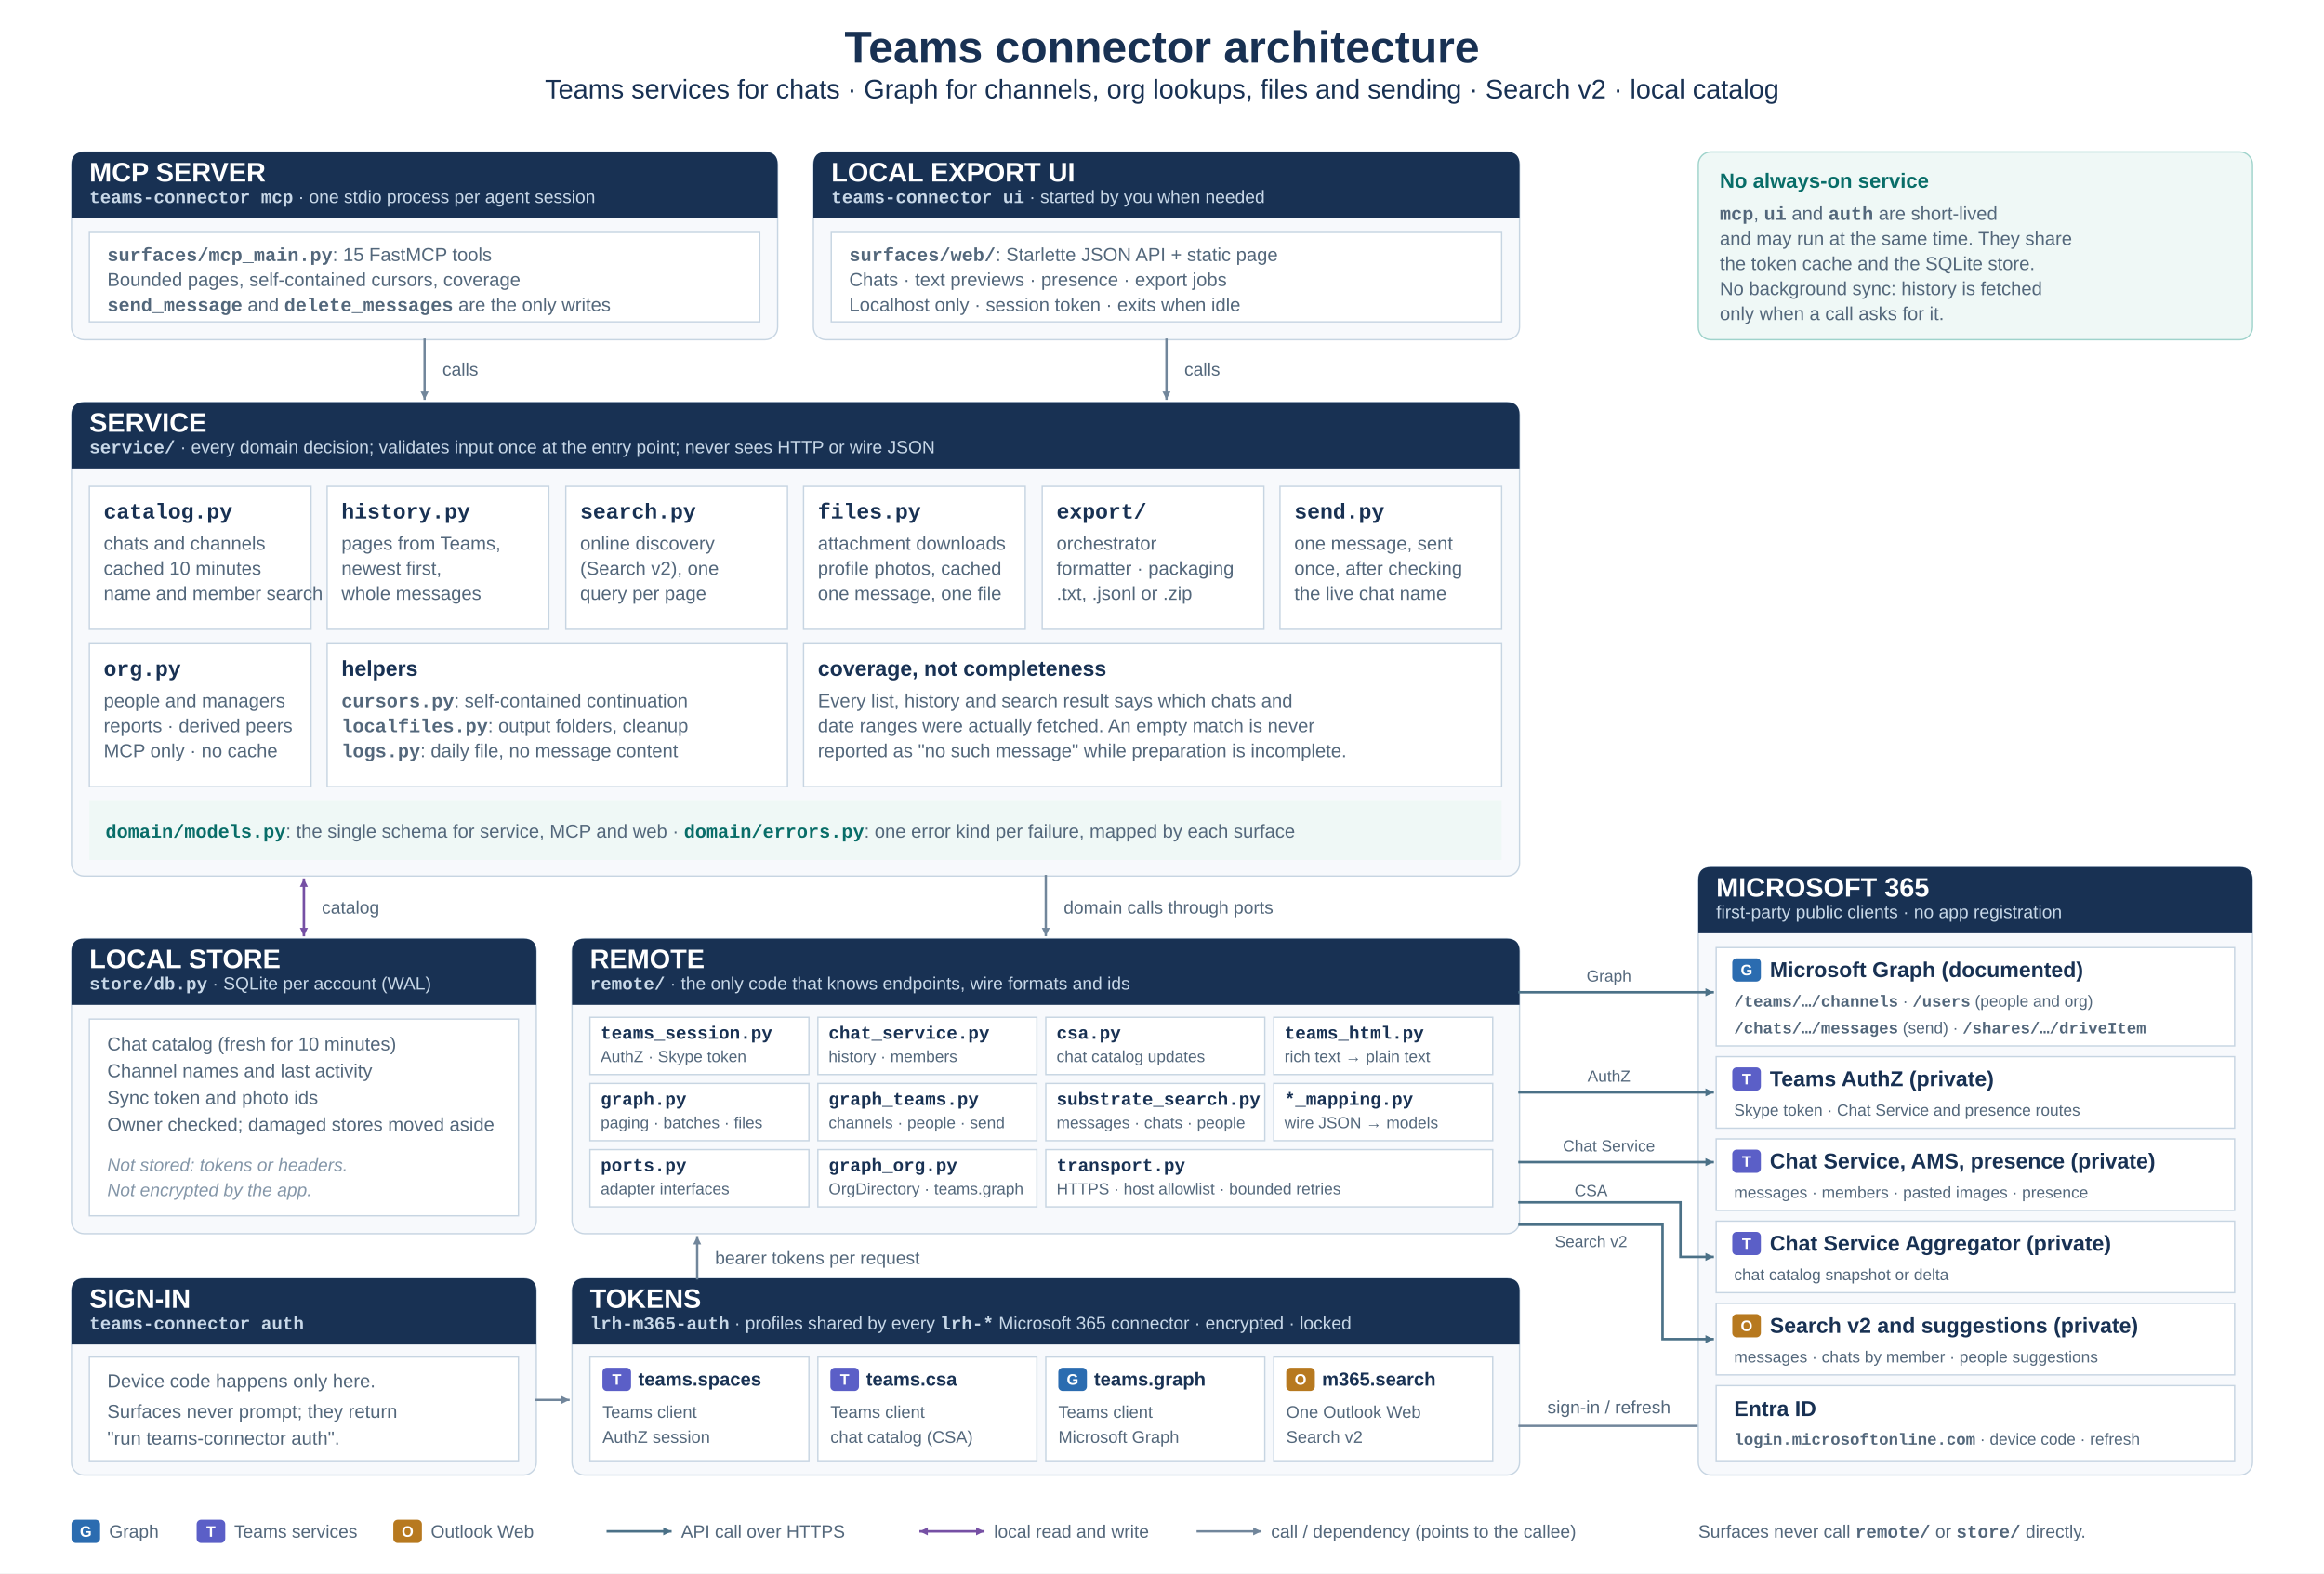
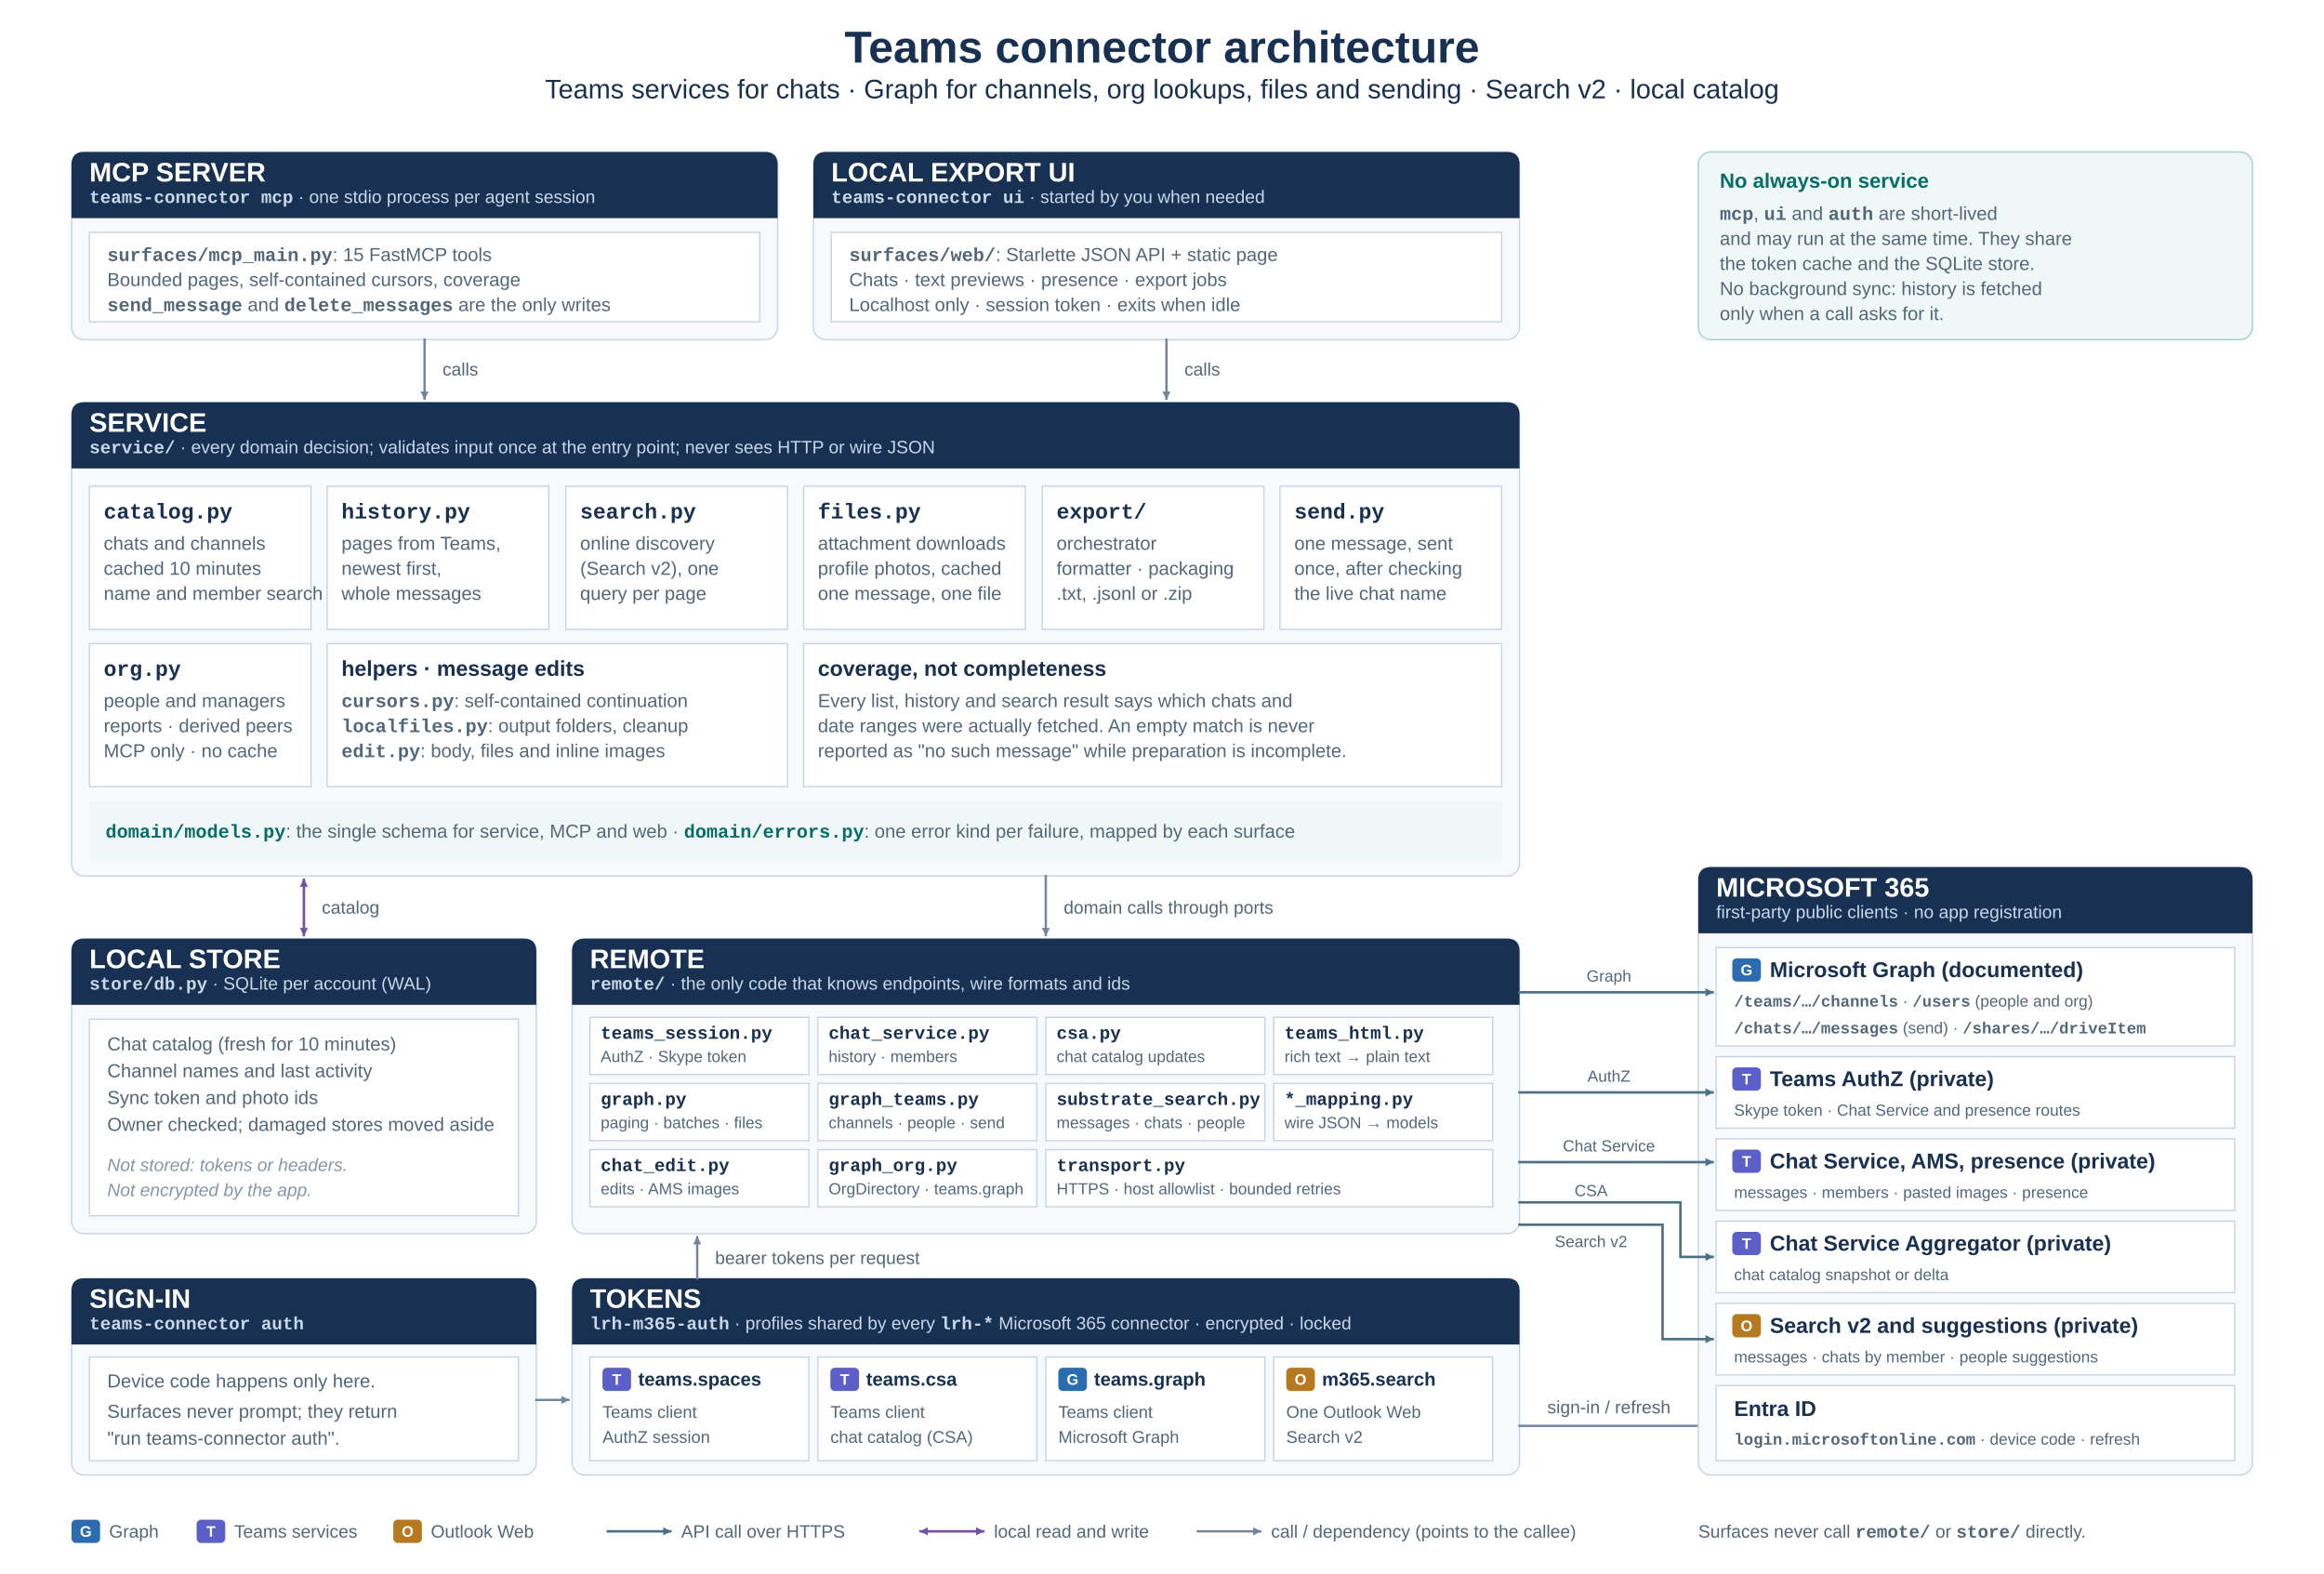
<svg xmlns="http://www.w3.org/2000/svg" width="2600" height="1760" viewBox="0 0 2600 1760" role="img" aria-labelledby="title description">
  <defs>
    <style>
      text { font-family: Arial, Helvetica, sans-serif; }
      .title { fill: #183153; font-size: 50px; font-weight: 700; }
      .subtitle { fill: #183153; font-size: 30px; }
      .card-title { fill: #fff; font-size: 30px; font-weight: 700; }
      .card-subtitle { fill: #c8d8e8; font-size: 20px; }
      .section-title { fill: #183153; font-size: 24px; font-weight: 700; }
      .detail { fill: #53677b; font-size: 21px; }
      .muted { fill: #8496a8; font-size: 20px; font-style: italic; }
      .code { font-family: "Courier New", Consolas, monospace; font-weight: 700; }
      .badge { fill: #fff; font-size: 17px; font-weight: 700; }
      .note-title { fill: #086d68; font-size: 23px; font-weight: 700; }
      .flow-label { fill: #53677b; font-size: 20px; }
      .call-flow { fill: none; stroke: #71869b; stroke-width: 2.6; stroke-linecap: square; stroke-linejoin: miter; marker-end: url(#arrow); }
      .api-flow { fill: none; stroke: #4b7187; stroke-width: 2.8; stroke-linecap: square; marker-end: url(#api-arrow); }
      .local-flow { fill: none; stroke: #7650a4; stroke-width: 2.8; stroke-linecap: square; marker-start: url(#purple-arrow); marker-end: url(#purple-arrow); }
    </style>
    <marker id="arrow" markerWidth="9" markerHeight="9" refX="8" refY="4.5" orient="auto" markerUnits="userSpaceOnUse">
      <path d="M0 0 L9 4.5 L0 9 Z" fill="#71869b" />
    </marker>
    <marker id="api-arrow" markerWidth="9" markerHeight="9" refX="8" refY="4.5" orient="auto" markerUnits="userSpaceOnUse">
      <path d="M0 0 L9 4.5 L0 9 Z" fill="#4b7187" />
    </marker>
    <marker id="purple-arrow" markerWidth="9" markerHeight="9" refX="8" refY="4.5" orient="auto-start-reverse" markerUnits="userSpaceOnUse">
      <path d="M0 0 L9 4.5 L0 9 Z" fill="#7650a4" />
    </marker>
  </defs>
  <rect width="2600" height="1760" fill="#fff" />
  <text class="title" x="1300" y="70" text-anchor="middle">Teams connector architecture</text>
  <text class="subtitle" x="1300" y="110" text-anchor="middle">Teams services for chats · Graph for channels, org lookups, files and sending · Search v2 · local catalog</text>
  <rect x="80" y="170" width="790" height="210" rx="14" fill="#f7f9fc" stroke="#c7d5e2" stroke-width="1.5" />
  <path d="M80 244 V184 Q80 170 94 170 H856 Q870 170 870 184 V244 Z" fill="#183153" />
  <text class="card-title" x="100" y="203">MCP SERVER</text>
  <text class="card-subtitle" x="100" y="227">
    <tspan class="code">teams-connector mcp</tspan> · one stdio process per agent session</text>
  <rect x="100" y="260" width="750" height="100" fill="#fff" stroke="#c7d5e2" stroke-width="1.5" />
  <text class="detail" x="120" y="292">
    <tspan class="code">surfaces/mcp_main.py</tspan>: 15 FastMCP tools</text>
  <text class="detail" x="120" y="320">Bounded pages, self-contained cursors, coverage</text>
  <text class="detail" x="120" y="348">
    <tspan class="code">send_message</tspan> and <tspan class="code">delete_messages</tspan> are the only writes</text>
  <rect x="910" y="170" width="790" height="210" rx="14" fill="#f7f9fc" stroke="#c7d5e2" stroke-width="1.5" />
  <path d="M910 244 V184 Q910 170 924 170 H1686 Q1700 170 1700 184 V244 Z" fill="#183153" />
  <text class="card-title" x="930" y="203">LOCAL EXPORT UI</text>
  <text class="card-subtitle" x="930" y="227">
    <tspan class="code">teams-connector ui</tspan> · started by you when needed</text>
  <rect x="930" y="260" width="750" height="100" fill="#fff" stroke="#c7d5e2" stroke-width="1.5" />
  <text class="detail" x="950" y="292">
    <tspan class="code">surfaces/web/</tspan>: Starlette JSON API + static page</text>
  <text class="detail" x="950" y="320">Chats · text previews · presence · export jobs</text>
  <text class="detail" x="950" y="348">Localhost only · session token · exits when idle</text>
  <rect x="1900" y="170" width="620" height="210" rx="14" fill="#eff8f6" stroke="#9fd3cb" stroke-width="1.5" />
  <text class="note-title" x="1924" y="210">No always-on service</text>
  <text class="detail" x="1924" y="246">
    <tspan class="code">mcp</tspan>, <tspan class="code">ui</tspan> and <tspan class="code">auth</tspan> are short-lived</text>
  <text class="detail" x="1924" y="274">and may run at the same time. They share</text>
  <text class="detail" x="1924" y="302">the token cache and the SQLite store.</text>
  <text class="detail" x="1924" y="330">No background sync: history is fetched</text>
  <text class="detail" x="1924" y="358">only when a call asks for it.</text>
  <path class="call-flow" d="M475 380 V446" />
  <path class="call-flow" d="M1305 380 V446" />
  <text class="flow-label" x="495" y="420">calls</text>
  <text class="flow-label" x="1325" y="420">calls</text>
  <rect x="80" y="450" width="1620" height="530" rx="14" fill="#f7f9fc" stroke="#c7d5e2" stroke-width="1.5" />
  <path d="M80 524 V464 Q80 450 94 450 H1686 Q1700 450 1700 464 V524 Z" fill="#183153" />
  <text class="card-title" x="100" y="483">SERVICE</text>
  <text class="card-subtitle" x="100" y="507">
    <tspan class="code">service/</tspan> · every domain decision; validates input once at the entry point; never sees HTTP or wire JSON</text>
  <rect x="100" y="544" width="248" height="160" fill="#fff" stroke="#c7d5e2" stroke-width="1.5" />
  <text class="section-title code" x="116" y="580">catalog.py</text>
  <text class="detail" x="116" y="615">chats and channels</text>
  <text class="detail" x="116" y="643">cached 10 minutes</text>
  <text class="detail" x="116" y="671">name and member search</text>
  <rect x="366" y="544" width="248" height="160" fill="#fff" stroke="#c7d5e2" stroke-width="1.5" />
  <text class="section-title code" x="382" y="580">history.py</text>
  <text class="detail" x="382" y="615">pages from Teams,</text>
  <text class="detail" x="382" y="643">newest first,</text>
  <text class="detail" x="382" y="671">whole messages</text>
  <rect x="633" y="544" width="248" height="160" fill="#fff" stroke="#c7d5e2" stroke-width="1.5" />
  <text class="section-title code" x="649" y="580">search.py</text>
  <text class="detail" x="649" y="615">online discovery</text>
  <text class="detail" x="649" y="643">(Search v2), one</text>
  <text class="detail" x="649" y="671">query per page</text>
  <rect x="899" y="544" width="248" height="160" fill="#fff" stroke="#c7d5e2" stroke-width="1.5" />
  <text class="section-title code" x="915" y="580">files.py</text>
  <text class="detail" x="915" y="615">attachment downloads</text>
  <text class="detail" x="915" y="643">profile photos, cached</text>
  <text class="detail" x="915" y="671">one message, one file</text>
  <rect x="1166" y="544" width="248" height="160" fill="#fff" stroke="#c7d5e2" stroke-width="1.5" />
  <text class="section-title code" x="1182" y="580">export/</text>
  <text class="detail" x="1182" y="615">orchestrator</text>
  <text class="detail" x="1182" y="643">formatter · packaging</text>
  <text class="detail" x="1182" y="671">.txt, .jsonl or .zip</text>
  <rect x="1432" y="544" width="248" height="160" fill="#fff" stroke="#c7d5e2" stroke-width="1.5" />
  <text class="section-title code" x="1448" y="580">send.py</text>
  <text class="detail" x="1448" y="615">one message, sent</text>
  <text class="detail" x="1448" y="643">once, after checking</text>
  <text class="detail" x="1448" y="671">the live chat name</text>
  <rect x="100" y="720" width="248" height="160" fill="#fff" stroke="#c7d5e2" stroke-width="1.5" />
  <text class="section-title code" x="116" y="756">org.py</text>
  <text class="detail" x="116" y="791">people and managers</text>
  <text class="detail" x="116" y="819">reports · derived peers</text>
  <text class="detail" x="116" y="847">MCP only · no cache</text>
  <rect x="366" y="720" width="515" height="160" fill="#fff" stroke="#c7d5e2" stroke-width="1.5" />
-   <text class="section-title" x="382" y="756">helpers</text>
+   <text class="section-title" x="382" y="756">helpers · message edits</text>
  <text class="detail" x="382" y="791">
    <tspan class="code">cursors.py</tspan>: self-contained continuation</text>
  <text class="detail" x="382" y="819">
    <tspan class="code">localfiles.py</tspan>: output folders, cleanup</text>
  <text class="detail" x="382" y="847">
-     <tspan class="code">logs.py</tspan>: daily file, no message content</text>
+     <tspan class="code">edit.py</tspan>: body, files and inline images</text>
  <rect x="899" y="720" width="781" height="160" fill="#fff" stroke="#c7d5e2" stroke-width="1.5" />
  <text class="section-title" x="915" y="756">coverage, not completeness</text>
  <text class="detail" x="915" y="791">Every list, history and search result says which chats and</text>
  <text class="detail" x="915" y="819">date ranges were actually fetched. An empty match is never</text>
  <text class="detail" x="915" y="847">reported as "no such message" while preparation is incomplete.</text>
  <rect x="100" y="896" width="1580" height="66" fill="#eff8f6" />
  <text class="detail" x="118" y="937">
    <tspan class="code" fill="#086d68">domain/models.py</tspan>: the single schema for service, MCP and web  ·  <tspan class="code" fill="#086d68">domain/errors.py</tspan>: one error kind per failure, mapped by each surface</text>
  <path class="local-flow" d="M340 984 V1046" />
  <text class="flow-label" x="360" y="1022">catalog</text>
  <path class="call-flow" d="M1170 980 V1046" />
  <text class="flow-label" x="1190" y="1022">domain calls through ports</text>
  <rect x="80" y="1050" width="520" height="330" rx="14" fill="#f7f9fc" stroke="#c7d5e2" stroke-width="1.5" />
  <path d="M80 1124 V1064 Q80 1050 94 1050 H586 Q600 1050 600 1064 V1124 Z" fill="#183153" />
  <text class="card-title" x="100" y="1083">LOCAL STORE</text>
  <text class="card-subtitle" x="100" y="1107">
    <tspan class="code">store/db.py</tspan> · SQLite per account (WAL)</text>
  <rect x="100" y="1140" width="480" height="220" fill="#fff" stroke="#c7d5e2" stroke-width="1.5" />
  <text class="detail" x="120" y="1175">Chat catalog (fresh for 10 minutes)</text>
  <text class="detail" x="120" y="1205">Channel names and last activity</text>
  <text class="detail" x="120" y="1235">Sync token and photo ids</text>
  <text class="detail" x="120" y="1265">Owner checked; damaged stores moved aside</text>
  <text class="muted" x="120" y="1310">Not stored: tokens or headers.</text>
  <text class="muted" x="120" y="1338">Not encrypted by the app.</text>
  <rect x="640" y="1050" width="1060" height="330" rx="14" fill="#f7f9fc" stroke="#c7d5e2" stroke-width="1.5" />
  <path d="M640 1124 V1064 Q640 1050 654 1050 H1686 Q1700 1050 1700 1064 V1124 Z" fill="#183153" />
  <text class="card-title" x="660" y="1083">REMOTE</text>
  <text class="card-subtitle" x="660" y="1107">
    <tspan class="code">remote/</tspan> · the only code that knows endpoints, wire formats and ids</text>
  <rect x="660" y="1138" width="245" height="64" fill="#fff" stroke="#c7d5e2" stroke-width="1.5" />
  <text class="section-title code" x="672" y="1162" style="font-size:20px">teams_session.py</text>
  <text class="detail" x="672" y="1188" style="font-size:18px">AuthZ · Skype token</text>
  <rect x="915" y="1138" width="245" height="64" fill="#fff" stroke="#c7d5e2" stroke-width="1.5" />
  <text class="section-title code" x="927" y="1162" style="font-size:20px">chat_service.py</text>
  <text class="detail" x="927" y="1188" style="font-size:18px">history · members</text>
  <rect x="1170" y="1138" width="245" height="64" fill="#fff" stroke="#c7d5e2" stroke-width="1.5" />
  <text class="section-title code" x="1182" y="1162" style="font-size:20px">csa.py</text>
  <text class="detail" x="1182" y="1188" style="font-size:18px">chat catalog updates</text>
  <rect x="1425" y="1138" width="245" height="64" fill="#fff" stroke="#c7d5e2" stroke-width="1.5" />
  <text class="section-title code" x="1437" y="1162" style="font-size:20px">teams_html.py</text>
  <text class="detail" x="1437" y="1188" style="font-size:18px">rich text → plain text</text>
  <rect x="660" y="1212" width="245" height="64" fill="#fff" stroke="#c7d5e2" stroke-width="1.5" />
  <text class="section-title code" x="672" y="1236" style="font-size:20px">graph.py</text>
  <text class="detail" x="672" y="1262" style="font-size:18px">paging · batches · files</text>
  <rect x="915" y="1212" width="245" height="64" fill="#fff" stroke="#c7d5e2" stroke-width="1.5" />
  <text class="section-title code" x="927" y="1236" style="font-size:20px">graph_teams.py</text>
  <text class="detail" x="927" y="1262" style="font-size:18px">channels · people · send</text>
  <rect x="1170" y="1212" width="245" height="64" fill="#fff" stroke="#c7d5e2" stroke-width="1.5" />
  <text class="section-title code" x="1182" y="1236" style="font-size:20px">substrate_search.py</text>
  <text class="detail" x="1182" y="1262" style="font-size:18px">messages · chats · people</text>
  <rect x="1425" y="1212" width="245" height="64" fill="#fff" stroke="#c7d5e2" stroke-width="1.5" />
  <text class="section-title code" x="1437" y="1236" style="font-size:20px">*_mapping.py</text>
  <text class="detail" x="1437" y="1262" style="font-size:18px">wire JSON → models</text>
  <rect x="660" y="1286" width="245" height="64" fill="#fff" stroke="#c7d5e2" stroke-width="1.5" />
-   <text class="section-title code" x="672" y="1310" style="font-size:20px">ports.py</text>
-   <text class="detail" x="672" y="1336" style="font-size:18px">adapter interfaces</text>
+   <text class="section-title code" x="672" y="1310" style="font-size:20px">chat_edit.py</text>
+   <text class="detail" x="672" y="1336" style="font-size:18px">edits · AMS images</text>
  <rect x="915" y="1286" width="245" height="64" fill="#fff" stroke="#c7d5e2" stroke-width="1.5" />
  <text class="section-title code" x="927" y="1310" style="font-size:20px">graph_org.py</text>
  <text class="detail" x="927" y="1336" style="font-size:18px">OrgDirectory · teams.graph</text>
  <rect x="1170" y="1286" width="500" height="64" fill="#fff" stroke="#c7d5e2" stroke-width="1.5" />
  <text class="section-title code" x="1182" y="1310" style="font-size:20px">transport.py</text>
  <text class="detail" x="1182" y="1336" style="font-size:18px">HTTPS · host allowlist · bounded retries</text>
  <rect x="80" y="1430" width="520" height="220" rx="14" fill="#f7f9fc" stroke="#c7d5e2" stroke-width="1.5" />
  <path d="M80 1504 V1444 Q80 1430 94 1430 H586 Q600 1430 600 1444 V1504 Z" fill="#183153" />
  <text class="card-title" x="100" y="1463">SIGN-IN</text>
  <text class="card-subtitle" x="100" y="1487">
    <tspan class="code">teams-connector auth</tspan>
  </text>
  <rect x="100" y="1518" width="480" height="116" fill="#fff" stroke="#c7d5e2" stroke-width="1.5" />
  <text class="detail" x="120" y="1552">Device code happens only here.</text>
  <text class="detail" x="120" y="1586">Surfaces never prompt; they return</text>
  <text class="detail" x="120" y="1616">"run teams-connector auth".</text>
  <path class="call-flow" d="M600 1566 H636" />
  <rect x="640" y="1430" width="1060" height="220" rx="14" fill="#f7f9fc" stroke="#c7d5e2" stroke-width="1.5" />
  <path d="M640 1504 V1444 Q640 1430 654 1430 H1686 Q1700 1430 1700 1444 V1504 Z" fill="#183153" />
  <text class="card-title" x="660" y="1463">TOKENS</text>
  <text class="card-subtitle" x="660" y="1487">
    <tspan class="code">lrh-m365-auth</tspan> · profiles shared by every <tspan class="code">lrh-*</tspan> Microsoft 365 connector · encrypted · locked</text>
  <rect x="660" y="1518" width="245" height="116" fill="#fff" stroke="#c7d5e2" stroke-width="1.5" />
  <rect x="674" y="1530" width="32" height="26" rx="5" fill="#5b5fc7" />
  <text class="badge" x="690" y="1549" text-anchor="middle">T</text>
  <text class="section-title" x="714" y="1550" style="font-size:21px">teams.spaces</text>
  <text class="detail" x="674" y="1586" style="font-size:19px">Teams client</text>
  <text class="detail" x="674" y="1614" style="font-size:19px">AuthZ session</text>
  <rect x="915" y="1518" width="245" height="116" fill="#fff" stroke="#c7d5e2" stroke-width="1.5" />
  <rect x="929" y="1530" width="32" height="26" rx="5" fill="#5b5fc7" />
  <text class="badge" x="945" y="1549" text-anchor="middle">T</text>
  <text class="section-title" x="969" y="1550" style="font-size:21px">teams.csa</text>
  <text class="detail" x="929" y="1586" style="font-size:19px">Teams client</text>
  <text class="detail" x="929" y="1614" style="font-size:19px">chat catalog (CSA)</text>
  <rect x="1170" y="1518" width="245" height="116" fill="#fff" stroke="#c7d5e2" stroke-width="1.5" />
  <rect x="1184" y="1530" width="32" height="26" rx="5" fill="#2b6cb0" />
  <text class="badge" x="1200" y="1549" text-anchor="middle">G</text>
  <text class="section-title" x="1224" y="1550" style="font-size:21px">teams.graph</text>
  <text class="detail" x="1184" y="1586" style="font-size:19px">Teams client</text>
  <text class="detail" x="1184" y="1614" style="font-size:19px">Microsoft Graph</text>
  <rect x="1425" y="1518" width="245" height="116" fill="#fff" stroke="#c7d5e2" stroke-width="1.5" />
  <rect x="1439" y="1530" width="32" height="26" rx="5" fill="#b7791f" />
  <text class="badge" x="1455" y="1549" text-anchor="middle">O</text>
  <text class="section-title" x="1479" y="1550" style="font-size:21px">m365.search</text>
  <text class="detail" x="1439" y="1586" style="font-size:19px">One Outlook Web</text>
  <text class="detail" x="1439" y="1614" style="font-size:19px">Search v2</text>
  <path class="call-flow" d="M780 1430 V1384" />
  <text class="flow-label" x="800" y="1414">bearer tokens per request</text>
  <path class="call-flow" d="M1700 1595 H1916" />
  <text class="flow-label" x="1800" y="1581" text-anchor="middle">sign-in / refresh</text>
  <rect x="1900" y="970" width="620" height="680" rx="14" fill="#f7f9fc" stroke="#c7d5e2" stroke-width="1.5" />
  <path d="M1900 1044 V984 Q1900 970 1914 970 H2506 Q2520 970 2520 984 V1044 Z" fill="#183153" />
  <text class="card-title" x="1920" y="1003">MICROSOFT 365</text>
  <text class="card-subtitle" x="1920" y="1027">first-party public clients · no app registration</text>
  <rect x="1920" y="1060" width="580" height="110" fill="#fff" stroke="#c7d5e2" stroke-width="1.5" />
  <rect x="1938" y="1072" width="32" height="26" rx="5" fill="#2b6cb0" />
  <text class="badge" x="1954" y="1091" text-anchor="middle">G</text>
  <text class="section-title" x="1980" y="1093">Microsoft Graph (documented)</text>
  <text class="detail" x="1940" y="1126" style="font-size:18px">
    <tspan class="code">/teams/…/channels</tspan> · <tspan class="code">/users</tspan> (people and org)</text>
  <text class="detail" x="1940" y="1156" style="font-size:18px">
    <tspan class="code">/chats/…/messages</tspan> (send) · <tspan class="code">/shares/…/driveItem</tspan>
  </text>
  <rect x="1920" y="1182" width="580" height="80" fill="#fff" stroke="#c7d5e2" stroke-width="1.5" />
  <rect x="1938" y="1194" width="32" height="26" rx="5" fill="#5b5fc7" />
  <text class="badge" x="1954" y="1213" text-anchor="middle">T</text>
  <text class="section-title" x="1980" y="1215">Teams AuthZ (private)</text>
  <text class="detail" x="1940" y="1248" style="font-size:18px">Skype token · Chat Service and presence routes</text>
  <rect x="1920" y="1274" width="580" height="80" fill="#fff" stroke="#c7d5e2" stroke-width="1.5" />
  <rect x="1938" y="1286" width="32" height="26" rx="5" fill="#5b5fc7" />
  <text class="badge" x="1954" y="1305" text-anchor="middle">T</text>
  <text class="section-title" x="1980" y="1307">Chat Service, AMS, presence (private)</text>
  <text class="detail" x="1940" y="1340" style="font-size:18px">messages · members · pasted images · presence</text>
  <rect x="1920" y="1366" width="580" height="80" fill="#fff" stroke="#c7d5e2" stroke-width="1.5" />
  <rect x="1938" y="1378" width="32" height="26" rx="5" fill="#5b5fc7" />
  <text class="badge" x="1954" y="1397" text-anchor="middle">T</text>
  <text class="section-title" x="1980" y="1399">Chat Service Aggregator (private)</text>
  <text class="detail" x="1940" y="1432" style="font-size:18px">chat catalog snapshot or delta</text>
  <rect x="1920" y="1458" width="580" height="80" fill="#fff" stroke="#c7d5e2" stroke-width="1.5" />
  <rect x="1938" y="1470" width="32" height="26" rx="5" fill="#b7791f" />
  <text class="badge" x="1954" y="1489" text-anchor="middle">O</text>
  <text class="section-title" x="1980" y="1491">Search v2 and suggestions (private)</text>
  <text class="detail" x="1940" y="1524" style="font-size:18px">messages · chats by member · people suggestions</text>
  <rect x="1920" y="1550" width="580" height="84" fill="#fff" stroke="#c7d5e2" stroke-width="1.5" />
  <text class="section-title" x="1940" y="1584">Entra ID</text>
  <text class="detail" x="1940" y="1616" style="font-size:18px">
    <tspan class="code">login.microsoftonline.com</tspan> · device code · refresh</text>
  <path class="api-flow" d="M1700 1110 H1916" />
  <text class="flow-label" x="1800" y="1098" text-anchor="middle" style="font-size:18px">Graph</text>
  <path class="api-flow" d="M1700 1222 H1916" />
  <text class="flow-label" x="1800" y="1210" text-anchor="middle" style="font-size:18px">AuthZ</text>
  <path class="api-flow" d="M1700 1300 H1916" />
  <text class="flow-label" x="1800" y="1288" text-anchor="middle" style="font-size:18px">Chat Service</text>
  <path class="api-flow" d="M1700 1345 H1880 V1406 H1916" />
  <text class="flow-label" x="1780" y="1338" text-anchor="middle" style="font-size:18px">CSA</text>
  <path class="api-flow" d="M1700 1370 H1860 V1498 H1916" />
  <text class="flow-label" x="1780" y="1395" text-anchor="middle" style="font-size:18px">Search v2</text>
  <rect x="80" y="1700" width="32" height="26" rx="5" fill="#2b6cb0" />
  <text class="badge" x="96" y="1719" text-anchor="middle">G</text>
  <text class="flow-label" x="122" y="1720">Graph</text>
  <rect x="220" y="1700" width="32" height="26" rx="5" fill="#5b5fc7" />
  <text class="badge" x="236" y="1719" text-anchor="middle">T</text>
  <text class="flow-label" x="262" y="1720">Teams services</text>
  <rect x="440" y="1700" width="32" height="26" rx="5" fill="#b7791f" />
  <text class="badge" x="456" y="1719" text-anchor="middle">O</text>
  <text class="flow-label" x="482" y="1720">Outlook Web</text>
  <path class="api-flow" d="M680 1713 H750" />
  <text class="flow-label" x="762" y="1720">API call over HTTPS</text>
  <path class="local-flow" d="M1030 1713 H1100" />
  <text class="flow-label" x="1112" y="1720">local read and write</text>
  <path class="call-flow" d="M1340 1713 H1410" />
  <text class="flow-label" x="1422" y="1720">call / dependency (points to the callee)</text>
  <text class="flow-label" x="1900" y="1720">Surfaces never call <tspan class="code">remote/</tspan> or <tspan class="code">store/</tspan> directly.</text>
</svg>
